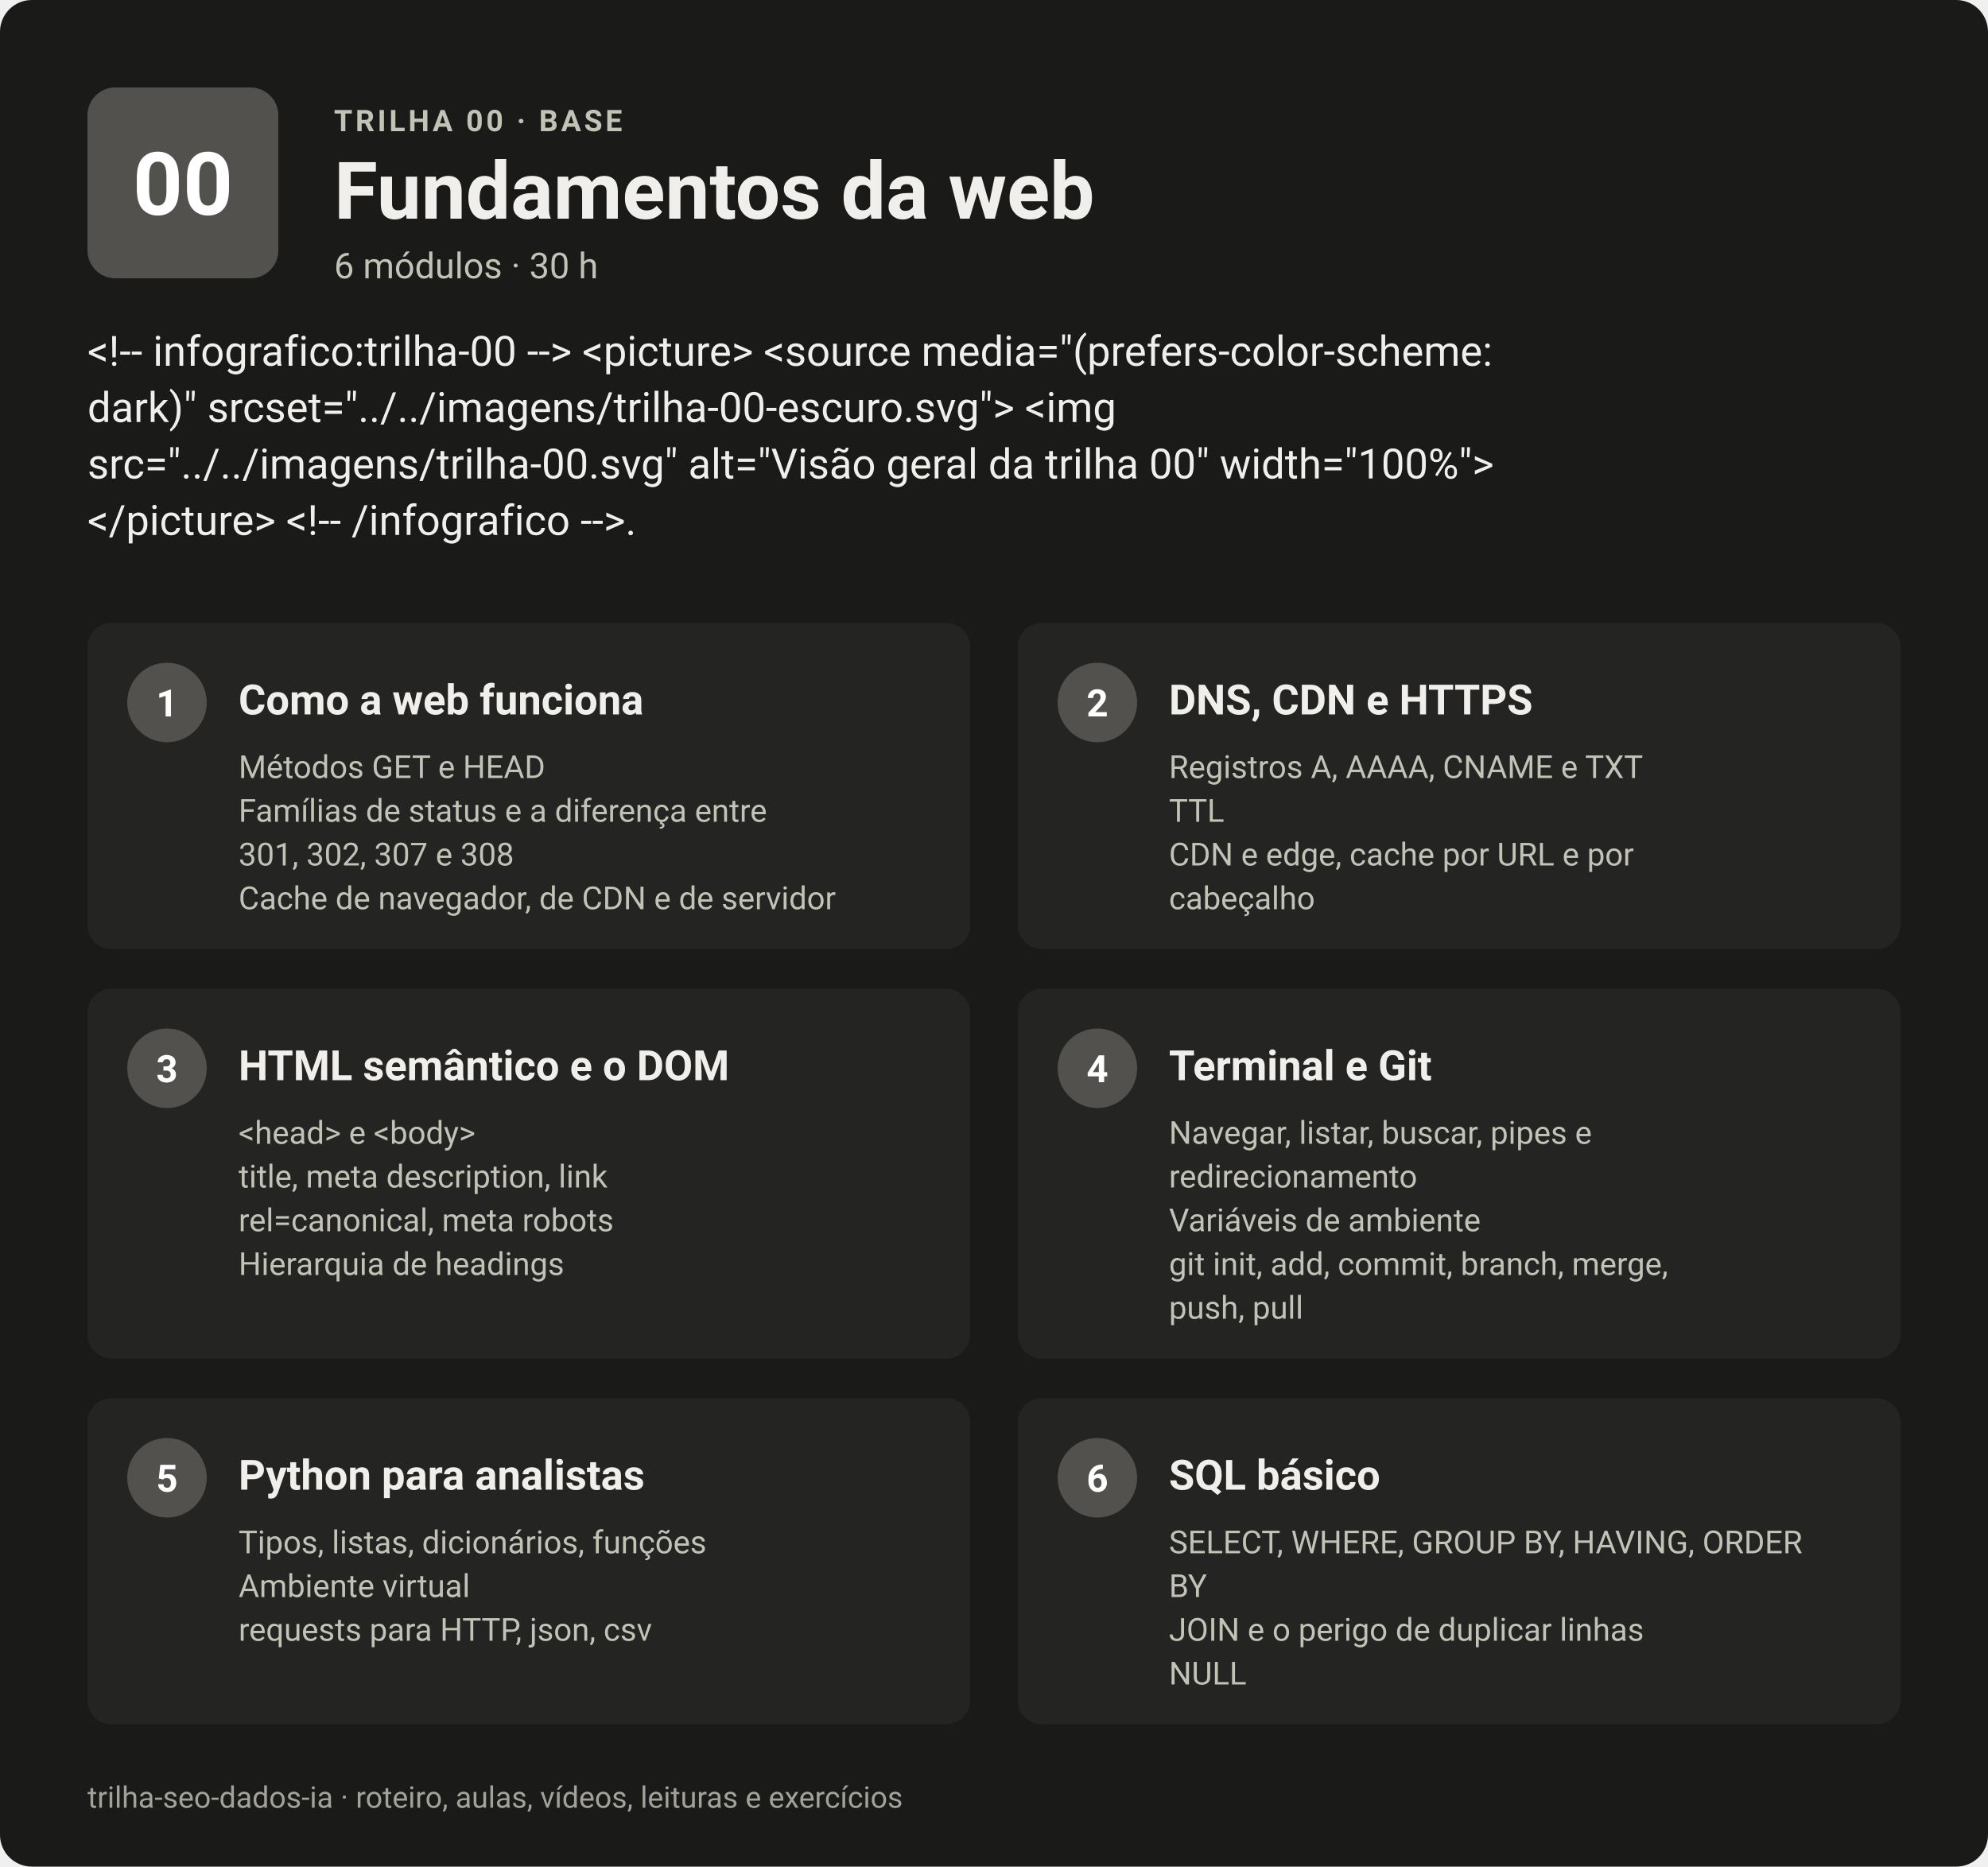
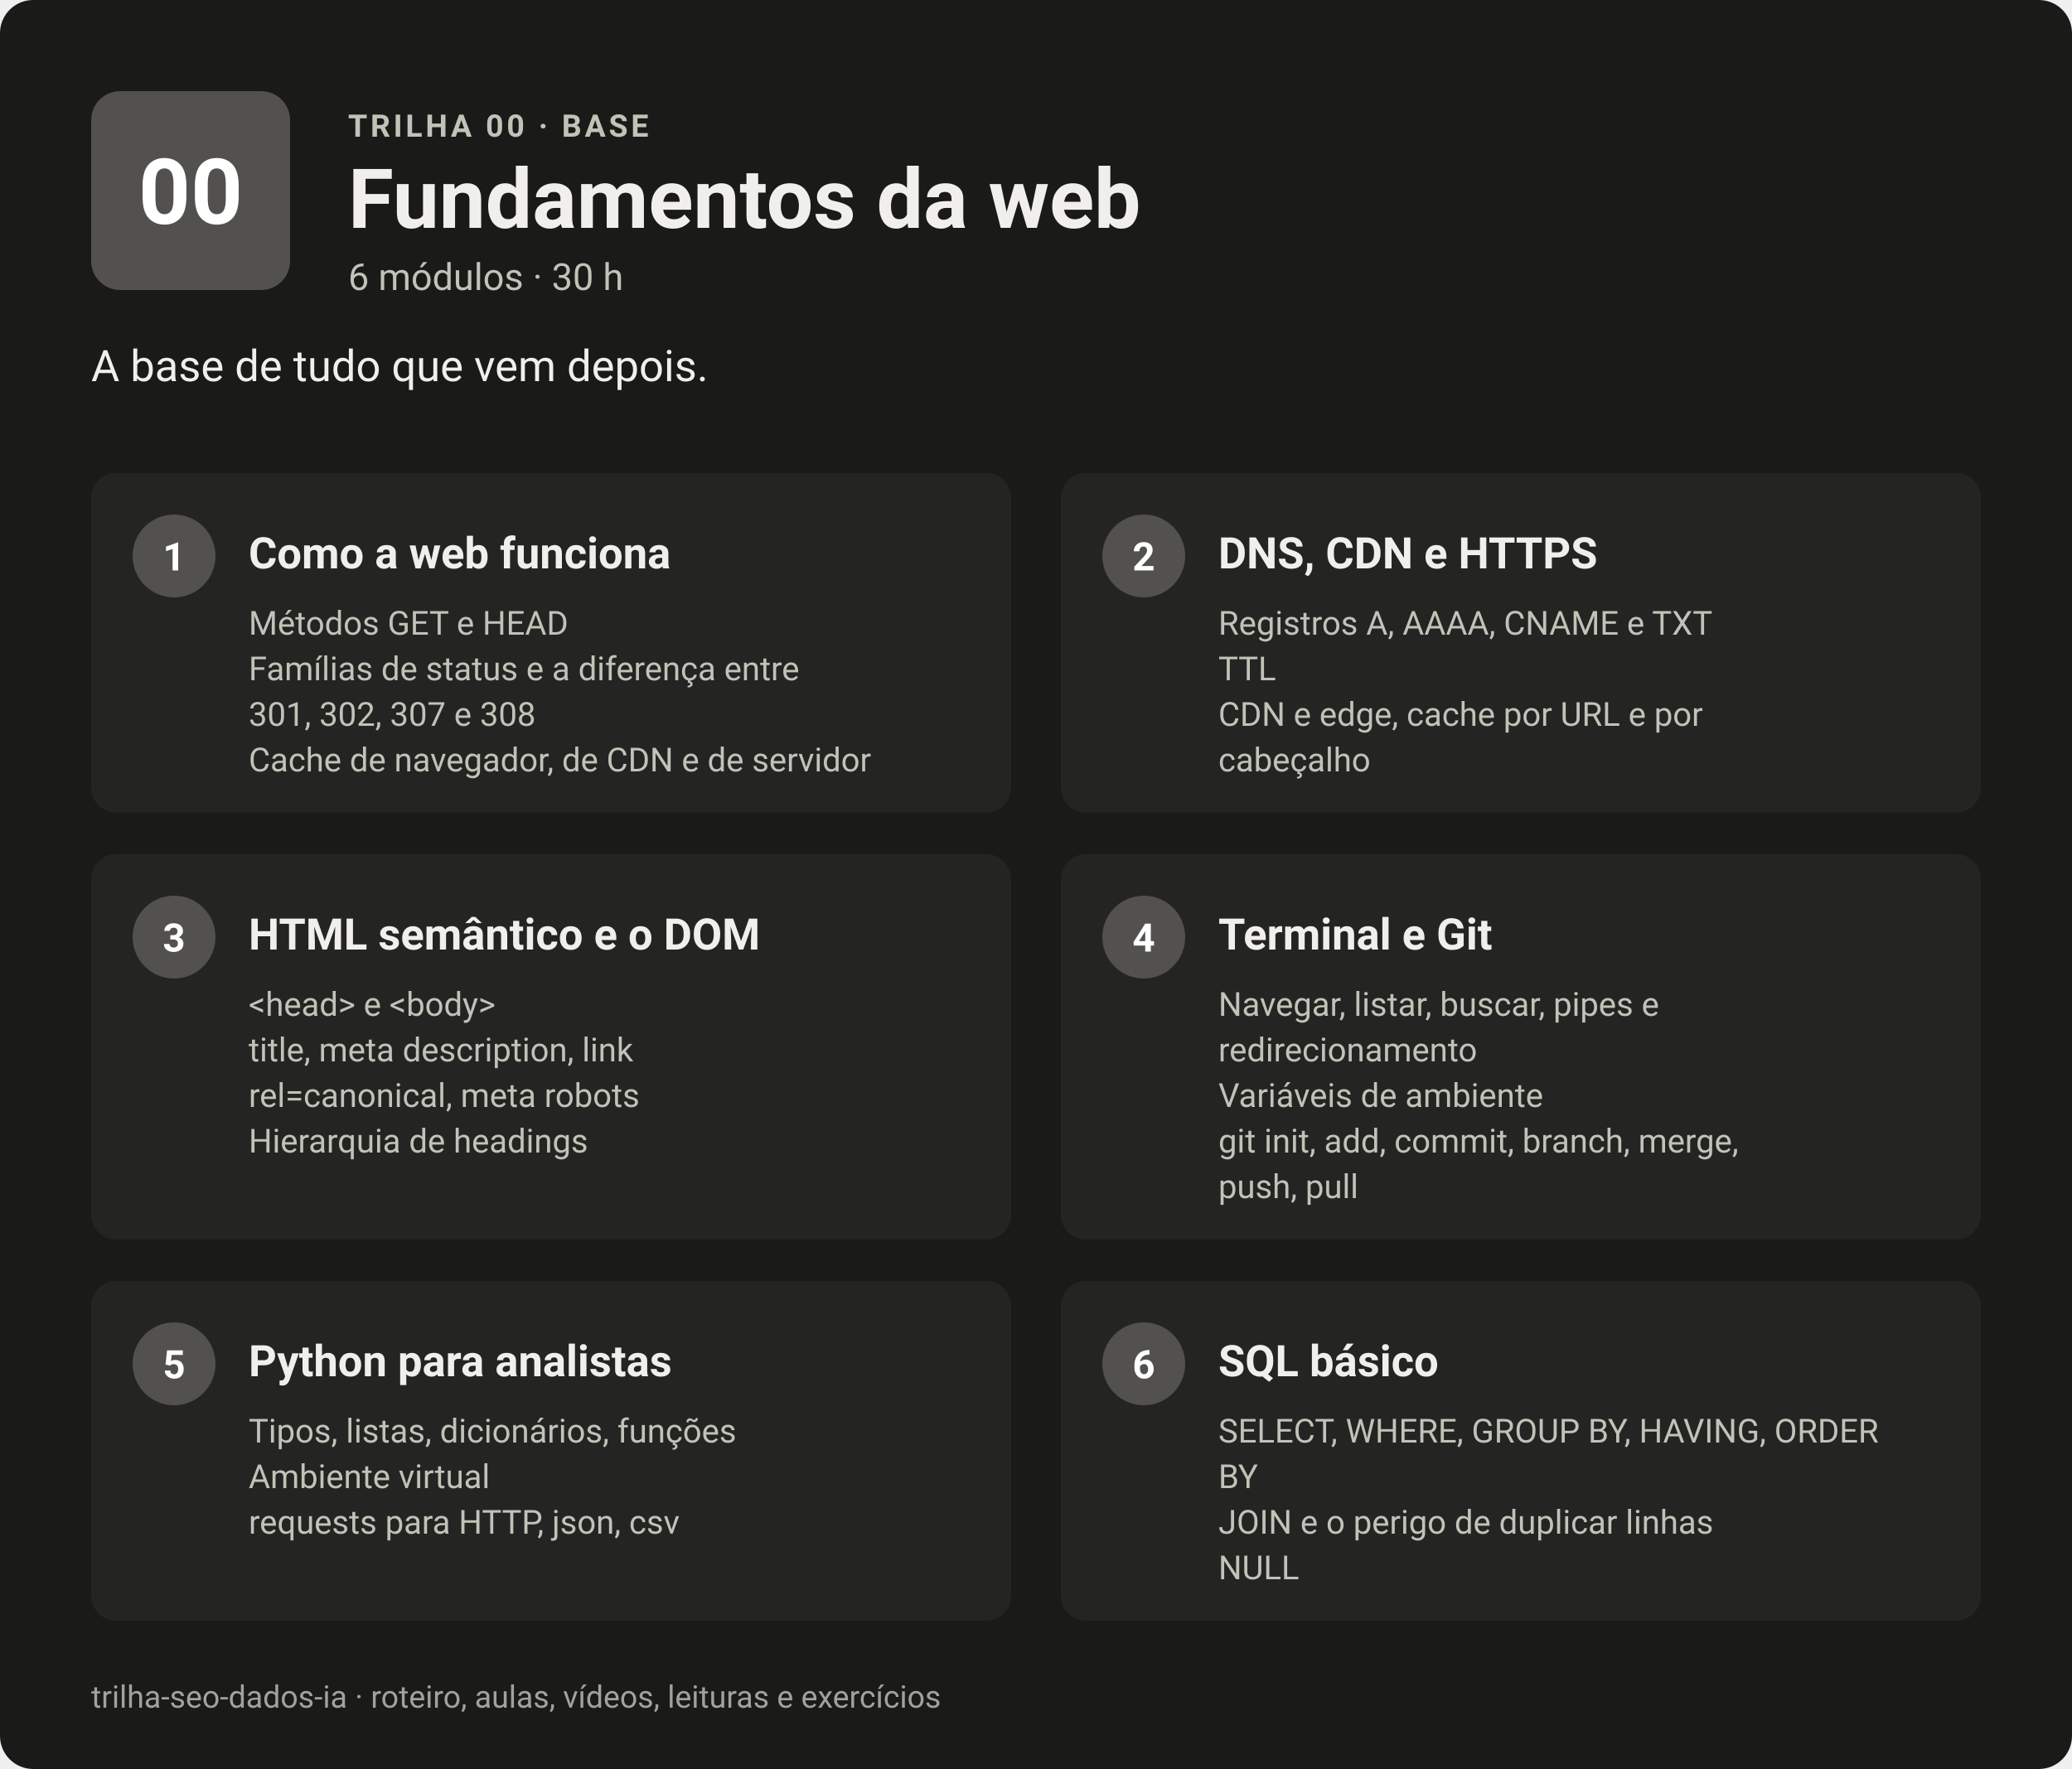
- <svg xmlns="http://www.w3.org/2000/svg" viewBox="0 0 1000 939" width="1000" height="939" role="img" aria-label="Trilha 00, Fundamentos da web. Visão geral dos módulos." font-family="-apple-system, BlinkMacSystemFont, 'Segoe UI', Roboto, Helvetica, Arial, sans-serif">
+ <svg xmlns="http://www.w3.org/2000/svg" viewBox="0 0 1000 854" width="1000" height="854" role="img" aria-label="Trilha 00, Fundamentos da web. Visão geral dos módulos." font-family="-apple-system, BlinkMacSystemFont, 'Segoe UI', Roboto, Helvetica, Arial, sans-serif">
  <defs>
    <marker id="seta" viewBox="0 0 10 10" refX="9" refY="5" markerWidth="8" markerHeight="8" orient="auto-start-reverse">
      <path d="M 0 0 L 10 5 L 0 10 z" fill="#a3a29a" />
    </marker>
  </defs>
  <rect width="100%" height="100%" rx="16" fill="#1a1a19" />
  <rect x="44.0" y="44.0" width="96.0" height="96.0" rx="14" fill="#52514e" />
  <text x="92.0" y="108.0" font-size="44" font-weight="700" fill="#ffffff" text-anchor="middle">00</text>
  <text x="168.0" y="66.0" font-size="15" font-weight="600" fill="#c3c2b7" text-anchor="start" letter-spacing="1.5">TRILHA 00 · BASE</text>
  <text x="168.0" y="110.0" font-size="40" font-weight="700" fill="#f0efec" text-anchor="start">Fundamentos da web</text>
  <text x="168.0" y="140.0" font-size="18" font-weight="400" fill="#c3c2b7" text-anchor="start">6 módulos · 30 h</text>
-   <text x="44.0" y="184.0" font-size="21" font-weight="400" fill="#f0efec" text-anchor="start">&lt;!-- infografico:trilha-00 --&gt; &lt;picture&gt; &lt;source media="(prefers-color-scheme:</text>
-   <text x="44.0" y="212.3" font-size="21" font-weight="400" fill="#f0efec" text-anchor="start">dark)" srcset="../../imagens/trilha-00-escuro.svg"&gt; &lt;img</text>
-   <text x="44.0" y="240.7" font-size="21" font-weight="400" fill="#f0efec" text-anchor="start">src="../../imagens/trilha-00.svg" alt="Visão geral da trilha 00" width="100%"&gt;</text>
-   <text x="44.0" y="269.1" font-size="21" font-weight="400" fill="#f0efec" text-anchor="start">&lt;/picture&gt; &lt;!-- /infografico --&gt;.</text>
-   <rect x="44.0" y="313.4" width="444.0" height="164.0" rx="12" fill="#242423" />
-   <circle cx="84.0" cy="353.4" r="20" fill="#52514e" />
-   <text x="84.0" y="360.4" font-size="19" font-weight="700" fill="#ffffff" text-anchor="middle">1</text>
-   <text x="120.0" y="359.4" font-size="21" font-weight="700" fill="#f0efec" text-anchor="start">Como a web funciona</text>
-   <text x="120.0" y="391.4" font-size="16" font-weight="400" fill="#c3c2b7" text-anchor="start">Métodos GET e HEAD</text>
-   <text x="120.0" y="413.4" font-size="16" font-weight="400" fill="#c3c2b7" text-anchor="start">Famílias de status e a diferença entre</text>
-   <text x="120.0" y="435.4" font-size="16" font-weight="400" fill="#c3c2b7" text-anchor="start">301, 302, 307 e 308</text>
-   <text x="120.0" y="457.4" font-size="16" font-weight="400" fill="#c3c2b7" text-anchor="start">Cache de navegador, de CDN e de servidor</text>
-   <rect x="512.0" y="313.4" width="444.0" height="164.0" rx="12" fill="#242423" />
-   <circle cx="552.0" cy="353.4" r="20" fill="#52514e" />
-   <text x="552.0" y="360.4" font-size="19" font-weight="700" fill="#ffffff" text-anchor="middle">2</text>
-   <text x="588.0" y="359.4" font-size="21" font-weight="700" fill="#f0efec" text-anchor="start">DNS, CDN e HTTPS</text>
-   <text x="588.0" y="391.4" font-size="16" font-weight="400" fill="#c3c2b7" text-anchor="start">Registros A, AAAA, CNAME e TXT</text>
-   <text x="588.0" y="413.4" font-size="16" font-weight="400" fill="#c3c2b7" text-anchor="start">TTL</text>
-   <text x="588.0" y="435.4" font-size="16" font-weight="400" fill="#c3c2b7" text-anchor="start">CDN e edge, cache por URL e por</text>
-   <text x="588.0" y="457.4" font-size="16" font-weight="400" fill="#c3c2b7" text-anchor="start">cabeçalho</text>
-   <rect x="44.0" y="497.4" width="444.0" height="186.0" rx="12" fill="#242423" />
-   <circle cx="84.0" cy="537.4" r="20" fill="#52514e" />
-   <text x="84.0" y="544.4" font-size="19" font-weight="700" fill="#ffffff" text-anchor="middle">3</text>
-   <text x="120.0" y="543.4" font-size="21" font-weight="700" fill="#f0efec" text-anchor="start">HTML semântico e o DOM</text>
-   <text x="120.0" y="575.4" font-size="16" font-weight="400" fill="#c3c2b7" text-anchor="start">&lt;head&gt; e &lt;body&gt;</text>
-   <text x="120.0" y="597.4" font-size="16" font-weight="400" fill="#c3c2b7" text-anchor="start">title, meta description, link</text>
-   <text x="120.0" y="619.4" font-size="16" font-weight="400" fill="#c3c2b7" text-anchor="start">rel=canonical, meta robots</text>
-   <text x="120.0" y="641.4" font-size="16" font-weight="400" fill="#c3c2b7" text-anchor="start">Hierarquia de headings</text>
-   <rect x="512.0" y="497.4" width="444.0" height="186.0" rx="12" fill="#242423" />
-   <circle cx="552.0" cy="537.4" r="20" fill="#52514e" />
-   <text x="552.0" y="544.4" font-size="19" font-weight="700" fill="#ffffff" text-anchor="middle">4</text>
-   <text x="588.0" y="543.4" font-size="21" font-weight="700" fill="#f0efec" text-anchor="start">Terminal e Git</text>
-   <text x="588.0" y="575.4" font-size="16" font-weight="400" fill="#c3c2b7" text-anchor="start">Navegar, listar, buscar, pipes e</text>
-   <text x="588.0" y="597.4" font-size="16" font-weight="400" fill="#c3c2b7" text-anchor="start">redirecionamento</text>
-   <text x="588.0" y="619.4" font-size="16" font-weight="400" fill="#c3c2b7" text-anchor="start">Variáveis de ambiente</text>
-   <text x="588.0" y="641.4" font-size="16" font-weight="400" fill="#c3c2b7" text-anchor="start">git init, add, commit, branch, merge,</text>
-   <text x="588.0" y="663.4" font-size="16" font-weight="400" fill="#c3c2b7" text-anchor="start">push, pull</text>
-   <rect x="44.0" y="703.4" width="444.0" height="164.0" rx="12" fill="#242423" />
-   <circle cx="84.0" cy="743.4" r="20" fill="#52514e" />
-   <text x="84.0" y="750.4" font-size="19" font-weight="700" fill="#ffffff" text-anchor="middle">5</text>
-   <text x="120.0" y="749.4" font-size="21" font-weight="700" fill="#f0efec" text-anchor="start">Python para analistas</text>
-   <text x="120.0" y="781.4" font-size="16" font-weight="400" fill="#c3c2b7" text-anchor="start">Tipos, listas, dicionários, funções</text>
-   <text x="120.0" y="803.4" font-size="16" font-weight="400" fill="#c3c2b7" text-anchor="start">Ambiente virtual</text>
-   <text x="120.0" y="825.4" font-size="16" font-weight="400" fill="#c3c2b7" text-anchor="start">requests para HTTP, json, csv</text>
-   <rect x="512.0" y="703.4" width="444.0" height="164.0" rx="12" fill="#242423" />
-   <circle cx="552.0" cy="743.4" r="20" fill="#52514e" />
-   <text x="552.0" y="750.4" font-size="19" font-weight="700" fill="#ffffff" text-anchor="middle">6</text>
-   <text x="588.0" y="749.4" font-size="21" font-weight="700" fill="#f0efec" text-anchor="start">SQL básico</text>
-   <text x="588.0" y="781.4" font-size="16" font-weight="400" fill="#c3c2b7" text-anchor="start">SELECT, WHERE, GROUP BY, HAVING, ORDER</text>
-   <text x="588.0" y="803.4" font-size="16" font-weight="400" fill="#c3c2b7" text-anchor="start">BY</text>
-   <text x="588.0" y="825.4" font-size="16" font-weight="400" fill="#c3c2b7" text-anchor="start">JOIN e o perigo de duplicar linhas</text>
-   <text x="588.0" y="847.4" font-size="16" font-weight="400" fill="#c3c2b7" text-anchor="start">NULL</text>
-   <text x="44.0" y="909.4" font-size="15" font-weight="400" fill="#a3a29a" text-anchor="start">trilha-seo-dados-ia · roteiro, aulas, vídeos, leituras e exercícios</text>
+   <text x="44.0" y="184.0" font-size="21" font-weight="400" fill="#f0efec" text-anchor="start">A base de tudo que vem depois.</text>
+   <rect x="44.0" y="228.3" width="444.0" height="164.0" rx="12" fill="#242423" />
+   <circle cx="84.0" cy="268.4" r="20" fill="#52514e" />
+   <text x="84.0" y="275.4" font-size="19" font-weight="700" fill="#ffffff" text-anchor="middle">1</text>
+   <text x="120.0" y="274.4" font-size="21" font-weight="700" fill="#f0efec" text-anchor="start">Como a web funciona</text>
+   <text x="120.0" y="306.4" font-size="16" font-weight="400" fill="#c3c2b7" text-anchor="start">Métodos GET e HEAD</text>
+   <text x="120.0" y="328.4" font-size="16" font-weight="400" fill="#c3c2b7" text-anchor="start">Famílias de status e a diferença entre</text>
+   <text x="120.0" y="350.4" font-size="16" font-weight="400" fill="#c3c2b7" text-anchor="start">301, 302, 307 e 308</text>
+   <text x="120.0" y="372.4" font-size="16" font-weight="400" fill="#c3c2b7" text-anchor="start">Cache de navegador, de CDN e de servidor</text>
+   <rect x="512.0" y="228.3" width="444.0" height="164.0" rx="12" fill="#242423" />
+   <circle cx="552.0" cy="268.4" r="20" fill="#52514e" />
+   <text x="552.0" y="275.4" font-size="19" font-weight="700" fill="#ffffff" text-anchor="middle">2</text>
+   <text x="588.0" y="274.4" font-size="21" font-weight="700" fill="#f0efec" text-anchor="start">DNS, CDN e HTTPS</text>
+   <text x="588.0" y="306.4" font-size="16" font-weight="400" fill="#c3c2b7" text-anchor="start">Registros A, AAAA, CNAME e TXT</text>
+   <text x="588.0" y="328.4" font-size="16" font-weight="400" fill="#c3c2b7" text-anchor="start">TTL</text>
+   <text x="588.0" y="350.4" font-size="16" font-weight="400" fill="#c3c2b7" text-anchor="start">CDN e edge, cache por URL e por</text>
+   <text x="588.0" y="372.4" font-size="16" font-weight="400" fill="#c3c2b7" text-anchor="start">cabeçalho</text>
+   <rect x="44.0" y="412.4" width="444.0" height="186.0" rx="12" fill="#242423" />
+   <circle cx="84.0" cy="452.4" r="20" fill="#52514e" />
+   <text x="84.0" y="459.4" font-size="19" font-weight="700" fill="#ffffff" text-anchor="middle">3</text>
+   <text x="120.0" y="458.4" font-size="21" font-weight="700" fill="#f0efec" text-anchor="start">HTML semântico e o DOM</text>
+   <text x="120.0" y="490.4" font-size="16" font-weight="400" fill="#c3c2b7" text-anchor="start">&lt;head&gt; e &lt;body&gt;</text>
+   <text x="120.0" y="512.4" font-size="16" font-weight="400" fill="#c3c2b7" text-anchor="start">title, meta description, link</text>
+   <text x="120.0" y="534.4" font-size="16" font-weight="400" fill="#c3c2b7" text-anchor="start">rel=canonical, meta robots</text>
+   <text x="120.0" y="556.4" font-size="16" font-weight="400" fill="#c3c2b7" text-anchor="start">Hierarquia de headings</text>
+   <rect x="512.0" y="412.4" width="444.0" height="186.0" rx="12" fill="#242423" />
+   <circle cx="552.0" cy="452.4" r="20" fill="#52514e" />
+   <text x="552.0" y="459.4" font-size="19" font-weight="700" fill="#ffffff" text-anchor="middle">4</text>
+   <text x="588.0" y="458.4" font-size="21" font-weight="700" fill="#f0efec" text-anchor="start">Terminal e Git</text>
+   <text x="588.0" y="490.4" font-size="16" font-weight="400" fill="#c3c2b7" text-anchor="start">Navegar, listar, buscar, pipes e</text>
+   <text x="588.0" y="512.4" font-size="16" font-weight="400" fill="#c3c2b7" text-anchor="start">redirecionamento</text>
+   <text x="588.0" y="534.4" font-size="16" font-weight="400" fill="#c3c2b7" text-anchor="start">Variáveis de ambiente</text>
+   <text x="588.0" y="556.4" font-size="16" font-weight="400" fill="#c3c2b7" text-anchor="start">git init, add, commit, branch, merge,</text>
+   <text x="588.0" y="578.4" font-size="16" font-weight="400" fill="#c3c2b7" text-anchor="start">push, pull</text>
+   <rect x="44.0" y="618.4" width="444.0" height="164.0" rx="12" fill="#242423" />
+   <circle cx="84.0" cy="658.4" r="20" fill="#52514e" />
+   <text x="84.0" y="665.4" font-size="19" font-weight="700" fill="#ffffff" text-anchor="middle">5</text>
+   <text x="120.0" y="664.4" font-size="21" font-weight="700" fill="#f0efec" text-anchor="start">Python para analistas</text>
+   <text x="120.0" y="696.4" font-size="16" font-weight="400" fill="#c3c2b7" text-anchor="start">Tipos, listas, dicionários, funções</text>
+   <text x="120.0" y="718.4" font-size="16" font-weight="400" fill="#c3c2b7" text-anchor="start">Ambiente virtual</text>
+   <text x="120.0" y="740.4" font-size="16" font-weight="400" fill="#c3c2b7" text-anchor="start">requests para HTTP, json, csv</text>
+   <rect x="512.0" y="618.4" width="444.0" height="164.0" rx="12" fill="#242423" />
+   <circle cx="552.0" cy="658.4" r="20" fill="#52514e" />
+   <text x="552.0" y="665.4" font-size="19" font-weight="700" fill="#ffffff" text-anchor="middle">6</text>
+   <text x="588.0" y="664.4" font-size="21" font-weight="700" fill="#f0efec" text-anchor="start">SQL básico</text>
+   <text x="588.0" y="696.4" font-size="16" font-weight="400" fill="#c3c2b7" text-anchor="start">SELECT, WHERE, GROUP BY, HAVING, ORDER</text>
+   <text x="588.0" y="718.4" font-size="16" font-weight="400" fill="#c3c2b7" text-anchor="start">BY</text>
+   <text x="588.0" y="740.4" font-size="16" font-weight="400" fill="#c3c2b7" text-anchor="start">JOIN e o perigo de duplicar linhas</text>
+   <text x="588.0" y="762.4" font-size="16" font-weight="400" fill="#c3c2b7" text-anchor="start">NULL</text>
+   <text x="44.0" y="824.4" font-size="15" font-weight="400" fill="#a3a29a" text-anchor="start">trilha-seo-dados-ia · roteiro, aulas, vídeos, leituras e exercícios</text>
</svg>
